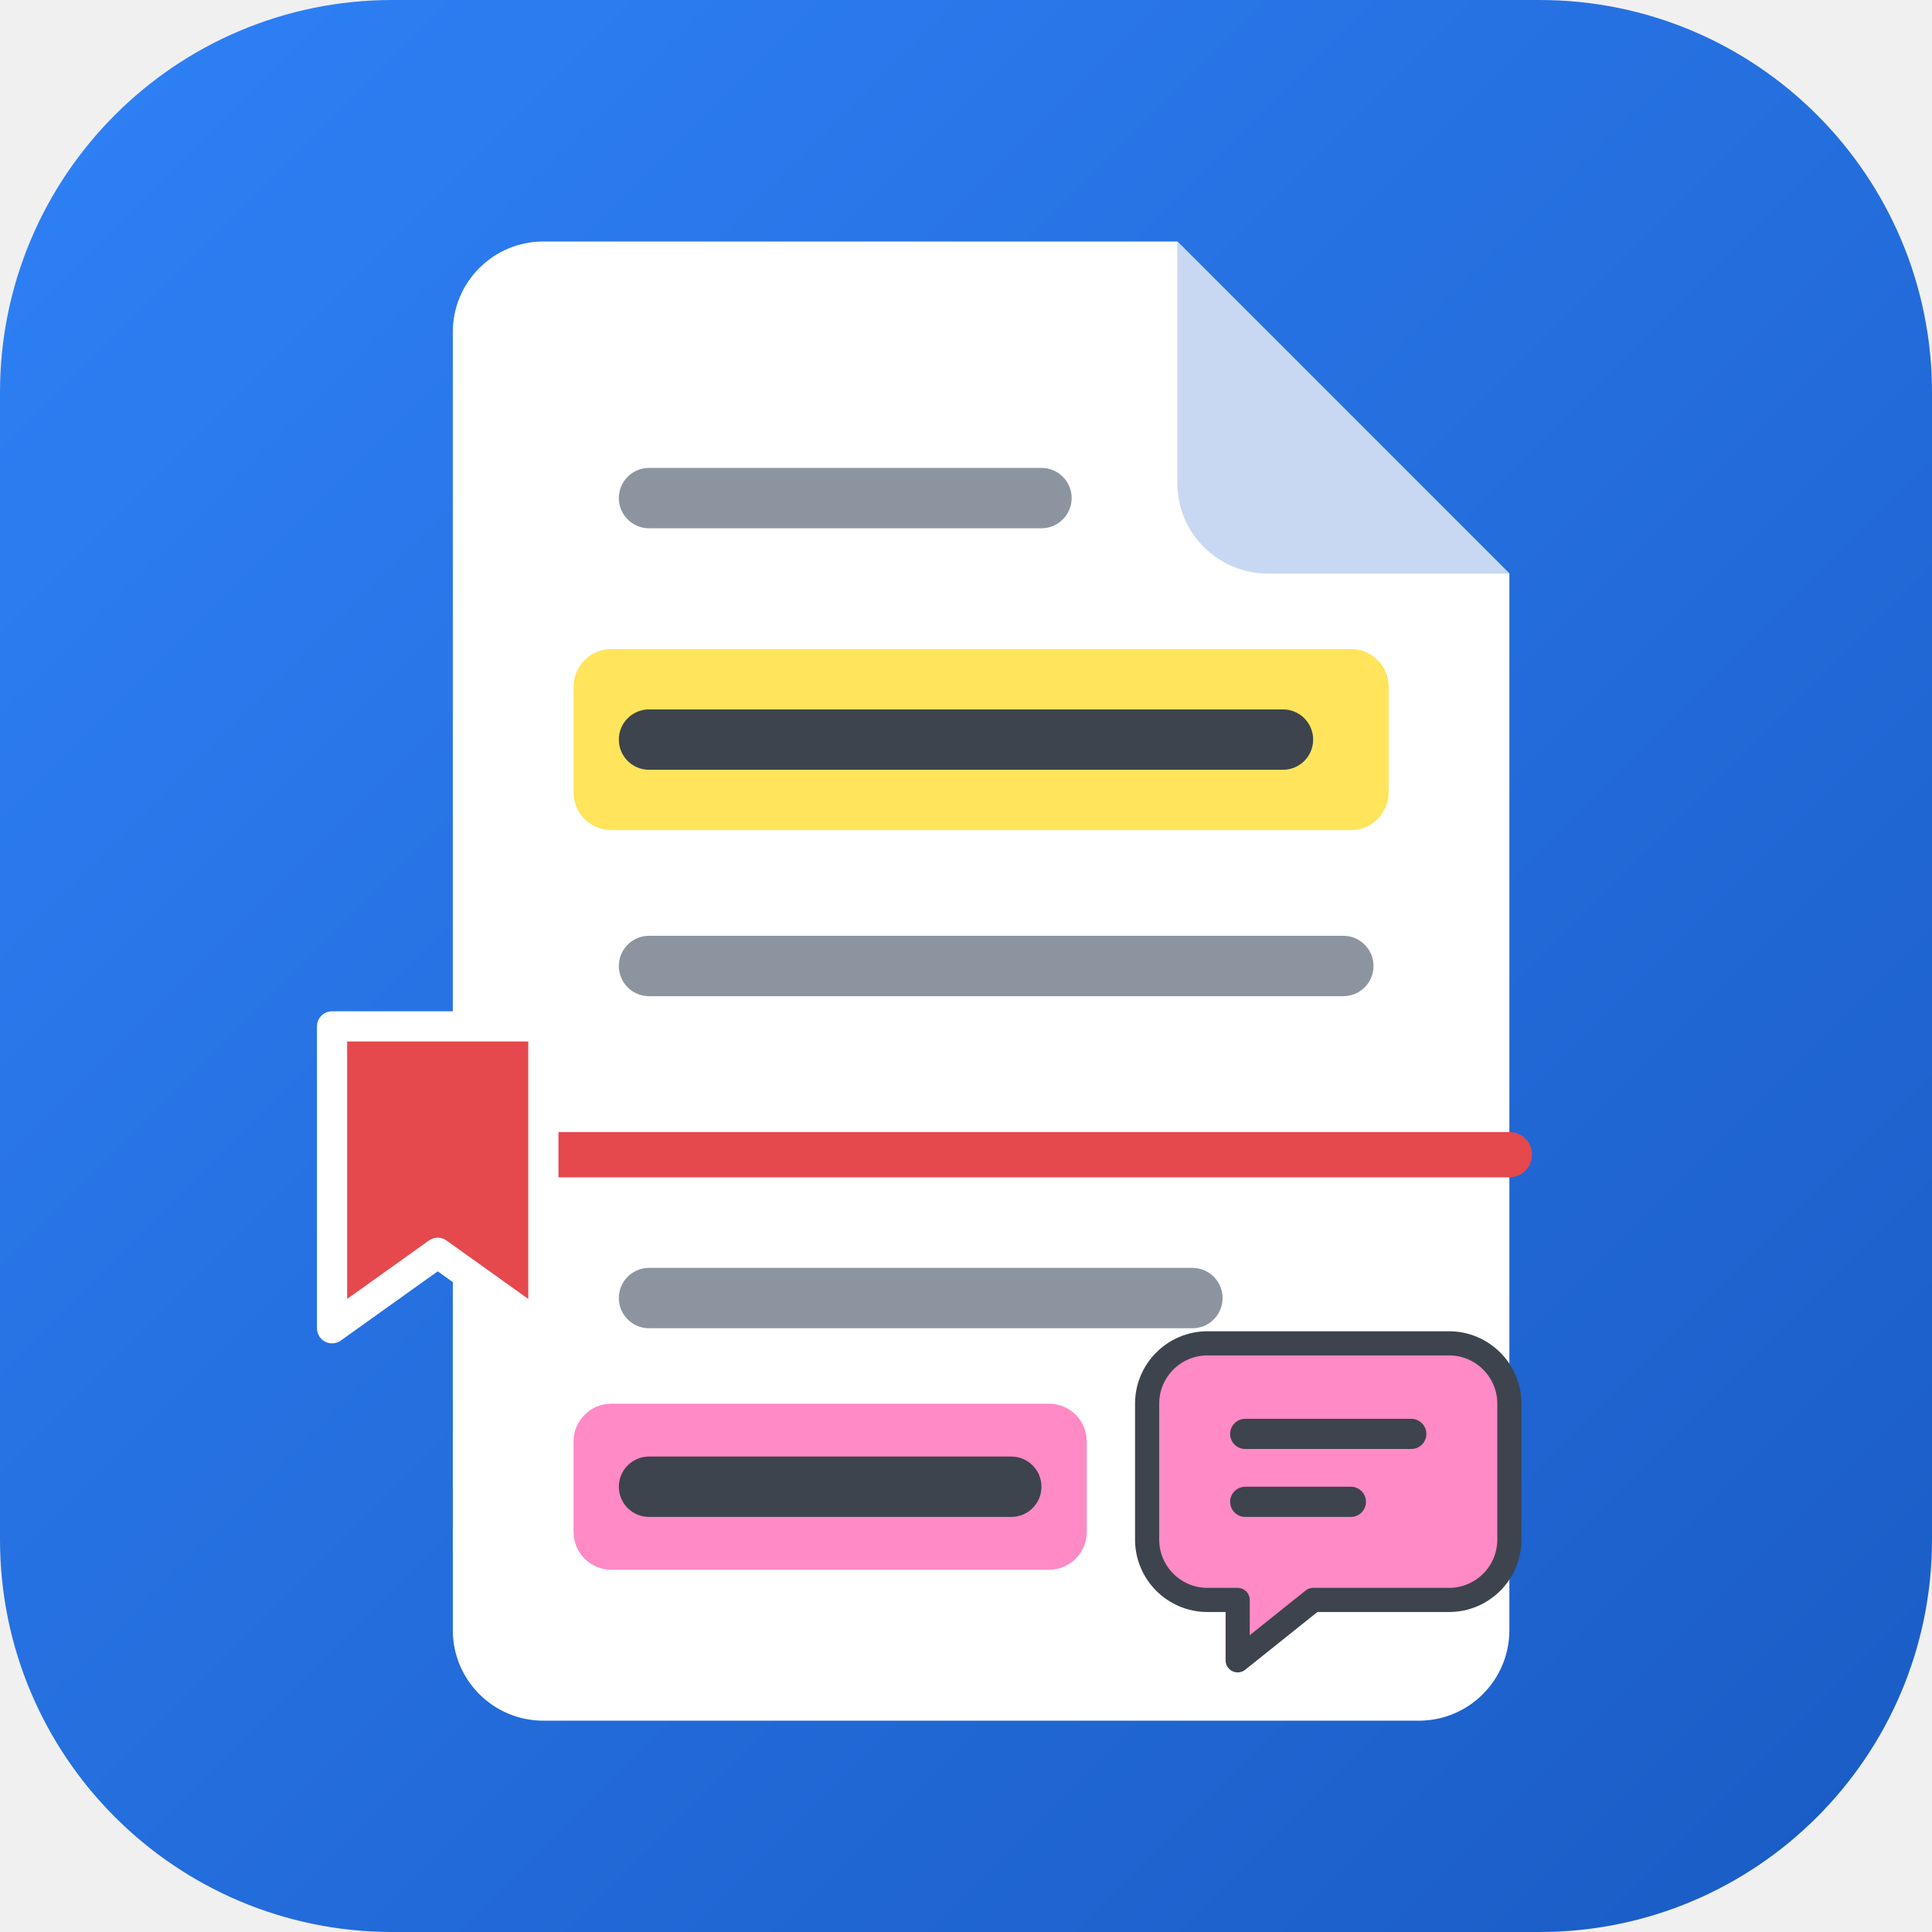
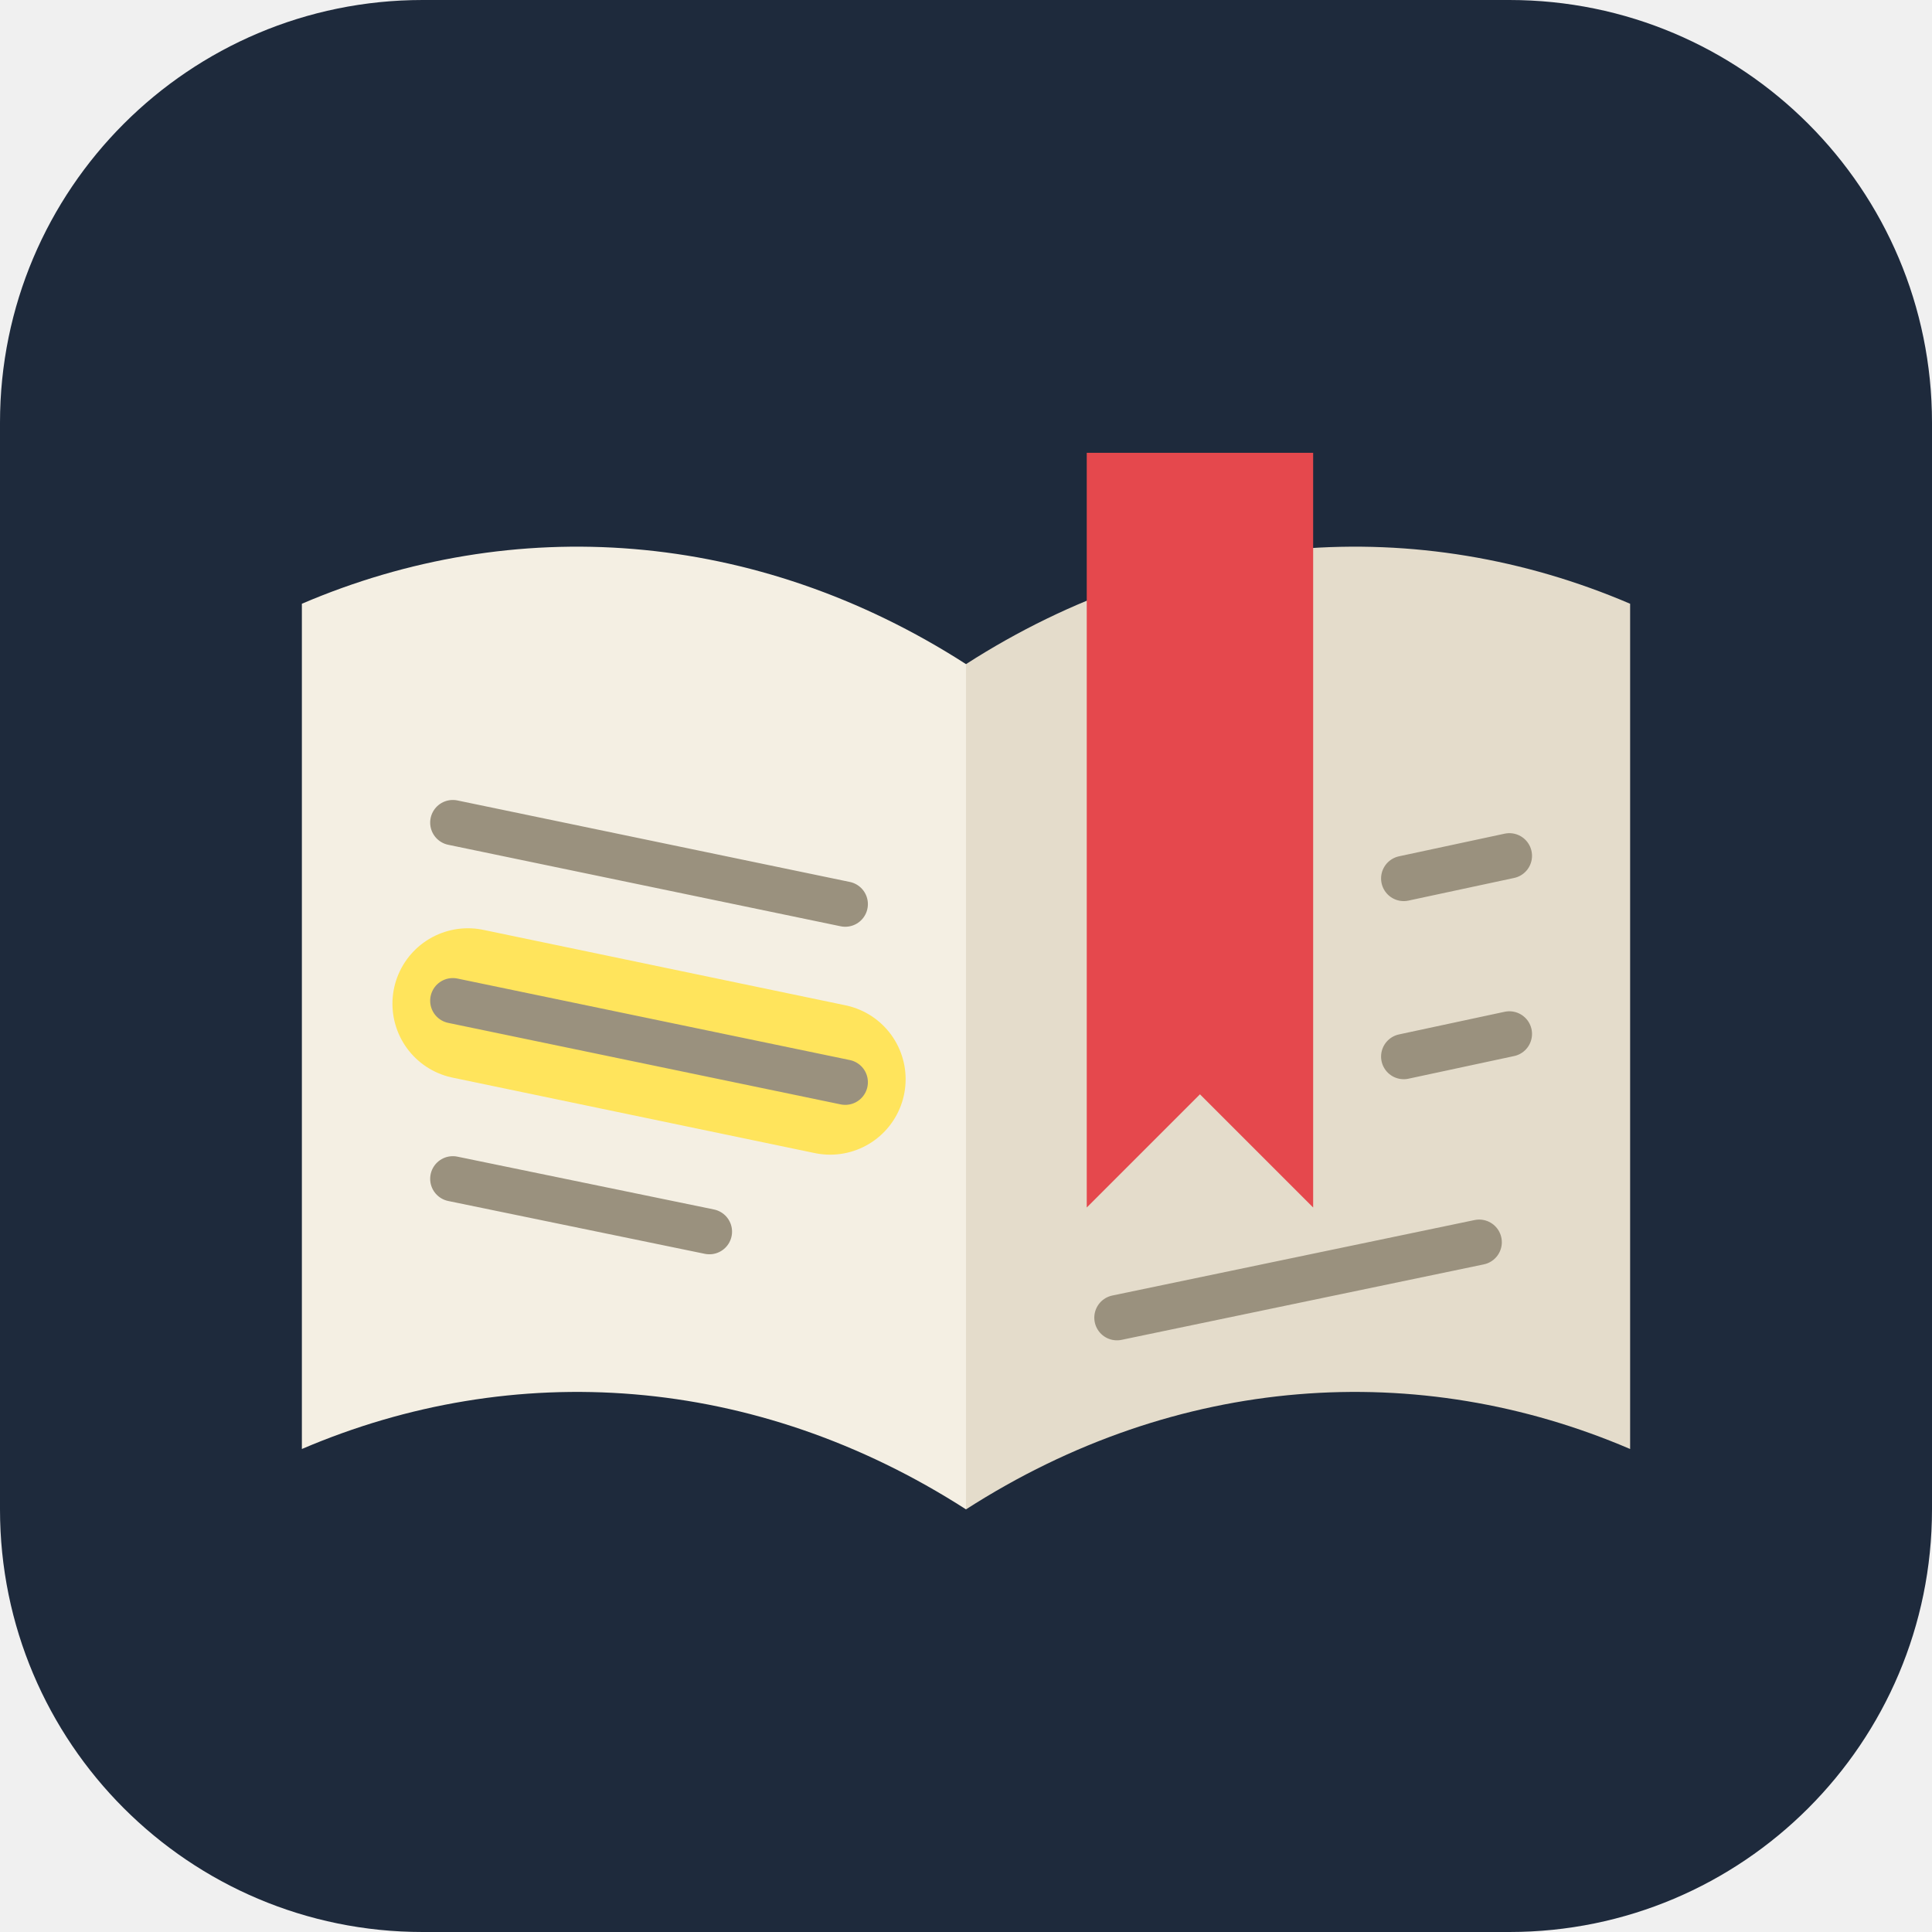
- <svg xmlns="http://www.w3.org/2000/svg" width="128" height="128" viewBox="0 0 128 128">
-   <defs>
-     <linearGradient id="bg" x1="0" y1="0" x2="1" y2="1">
-       <stop offset="0" stop-color="#2f81f7" />
-       <stop offset="1" stop-color="#1a5bc4" />
-     </linearGradient>
-   </defs>
-   <rect width="128" height="128" rx="26" fill="url(#bg)" />
-   <path d="M36 16h42l22 22v70a6 6 0 0 1-6 6H36a6 6 0 0 1-6-6V22a6 6 0 0 1 6-6z" fill="#ffffff" />
-   <path d="M78 16v16a6 6 0 0 0 6 6h16z" fill="#c8d8f3" />
-   <rect x="41" y="31" width="30" height="4" rx="2" fill="#8c959f" />
-   <rect x="38" y="43" width="54" height="12" rx="2.5" fill="#FFE45C" />
-   <rect x="41" y="47" width="46" height="4" rx="2" fill="#3d444d" />
-   <rect x="41" y="62" width="50" height="4" rx="2" fill="#8c959f" />
-   <path d="M30 76.5h70" stroke="#e5484d" stroke-width="3" stroke-linecap="round" />
-   <path d="M22 68h14v20l-7-5-7 5z" fill="#e5484d" stroke="#ffffff" stroke-width="2" stroke-linejoin="round" />
-   <rect x="41" y="84" width="40" height="4" rx="2" fill="#8c959f" />
-   <rect x="38" y="93" width="34" height="11" rx="2.5" fill="#FF8AC6" />
-   <rect x="41" y="96.5" width="28" height="4" rx="2" fill="#3d444d" />
-   <path d="M80 89h16a4 4 0 0 1 4 4v9a4 4 0 0 1-4 4h-9l-5 4v-4h-2a4 4 0 0 1-4-4v-9a4 4 0 0 1 4-4z" fill="#FF8AC6" stroke="#3d444d" stroke-width="1.6" stroke-linejoin="round" />
-   <rect x="81.5" y="94" width="13" height="2" rx="1" fill="#3d444d" />
-   <rect x="81.5" y="98.5" width="9" height="2" rx="1" fill="#3d444d" />
+ <svg xmlns="http://www.w3.org/2000/svg" viewBox="0 0 128 128" width="256" height="256">
+   <rect width="128" height="128" rx="28" fill="#1E2A3C" />
+   <path d="M20 40C34 34 50 35 64 44V100C50 91 34 90 20 96Z" fill="#F4EFE3" />
+   <path d="M108 40C94 34 78 35 64 44V100C78 91 94 90 108 96Z" fill="#E4DCCB" />
+   <path d="M31 66.5l24 5" fill="none" stroke="#FFE45C" stroke-width="10" stroke-linecap="round" />
+   <path d="M30 54.5l26 5.4M30 66.3l26 5.4M30 78.1l17 3.5M93 58.2l7-1.5M93 70l7-1.5M74 87.3l24-5" fill="none" stroke="#9A917E" stroke-width="3" stroke-linecap="round" />
+   <path d="M72 30h15v50l-7.5-7.5L72 80Z" fill="#E5484D" />
</svg>
